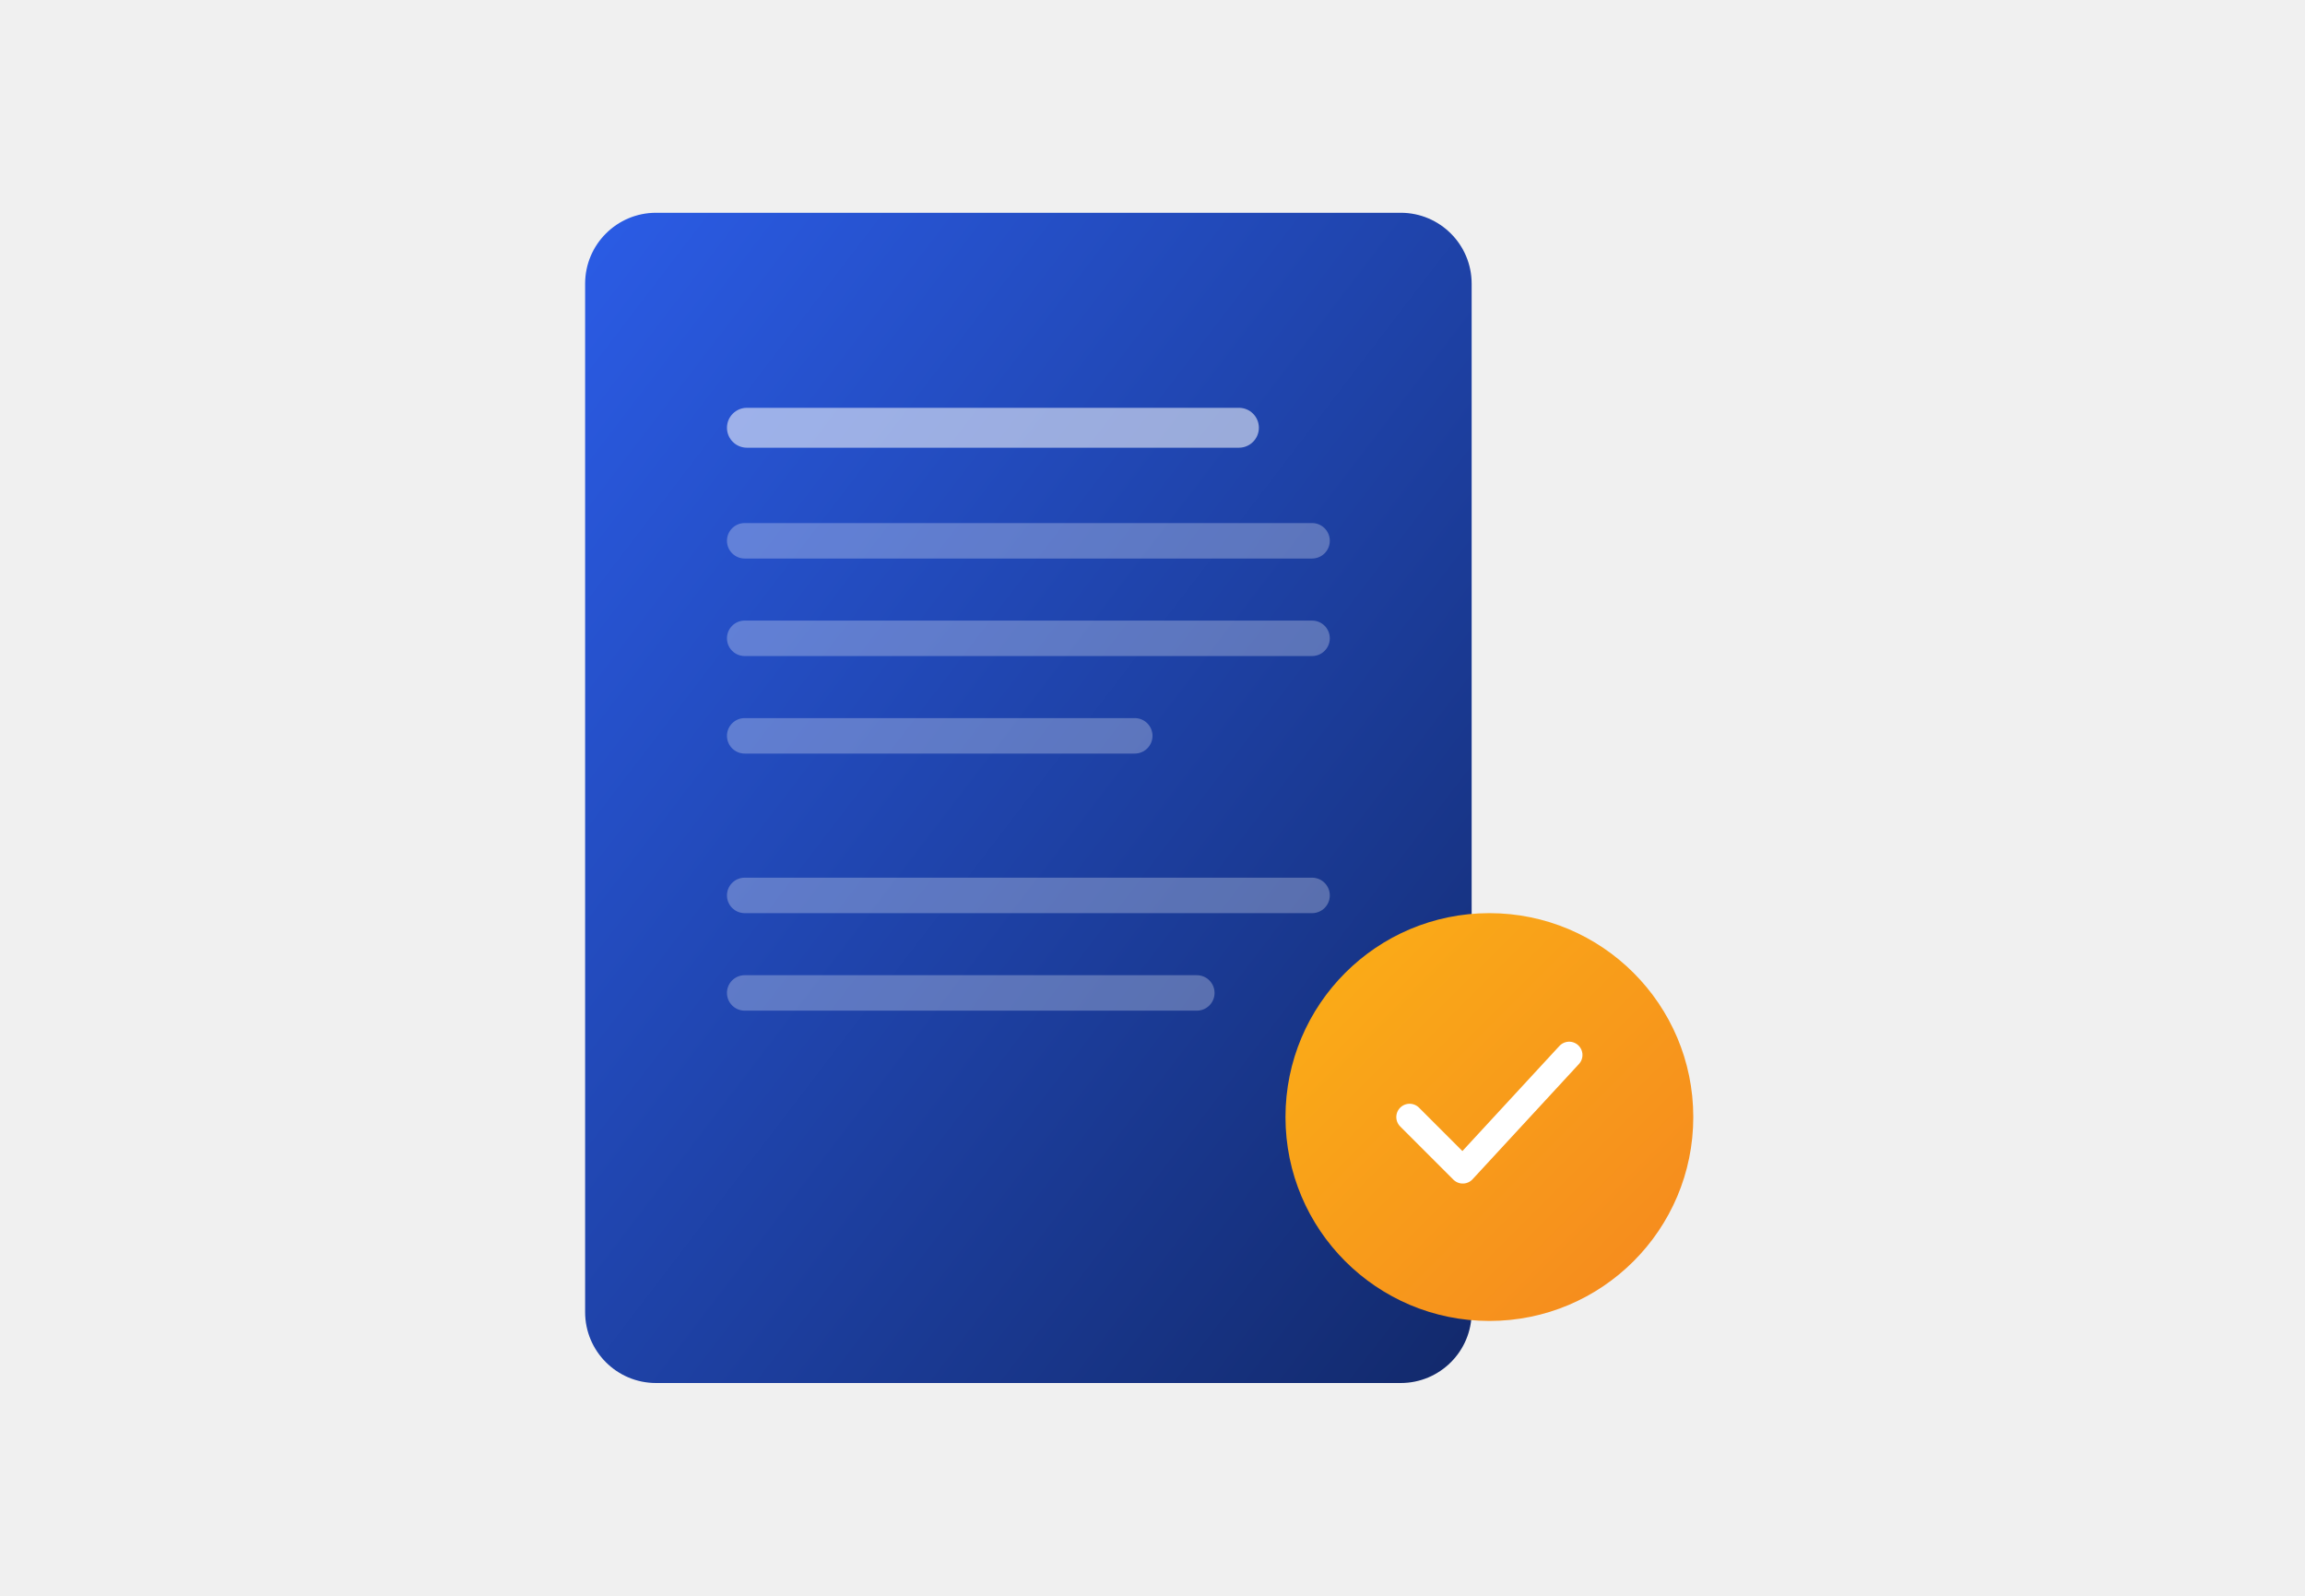
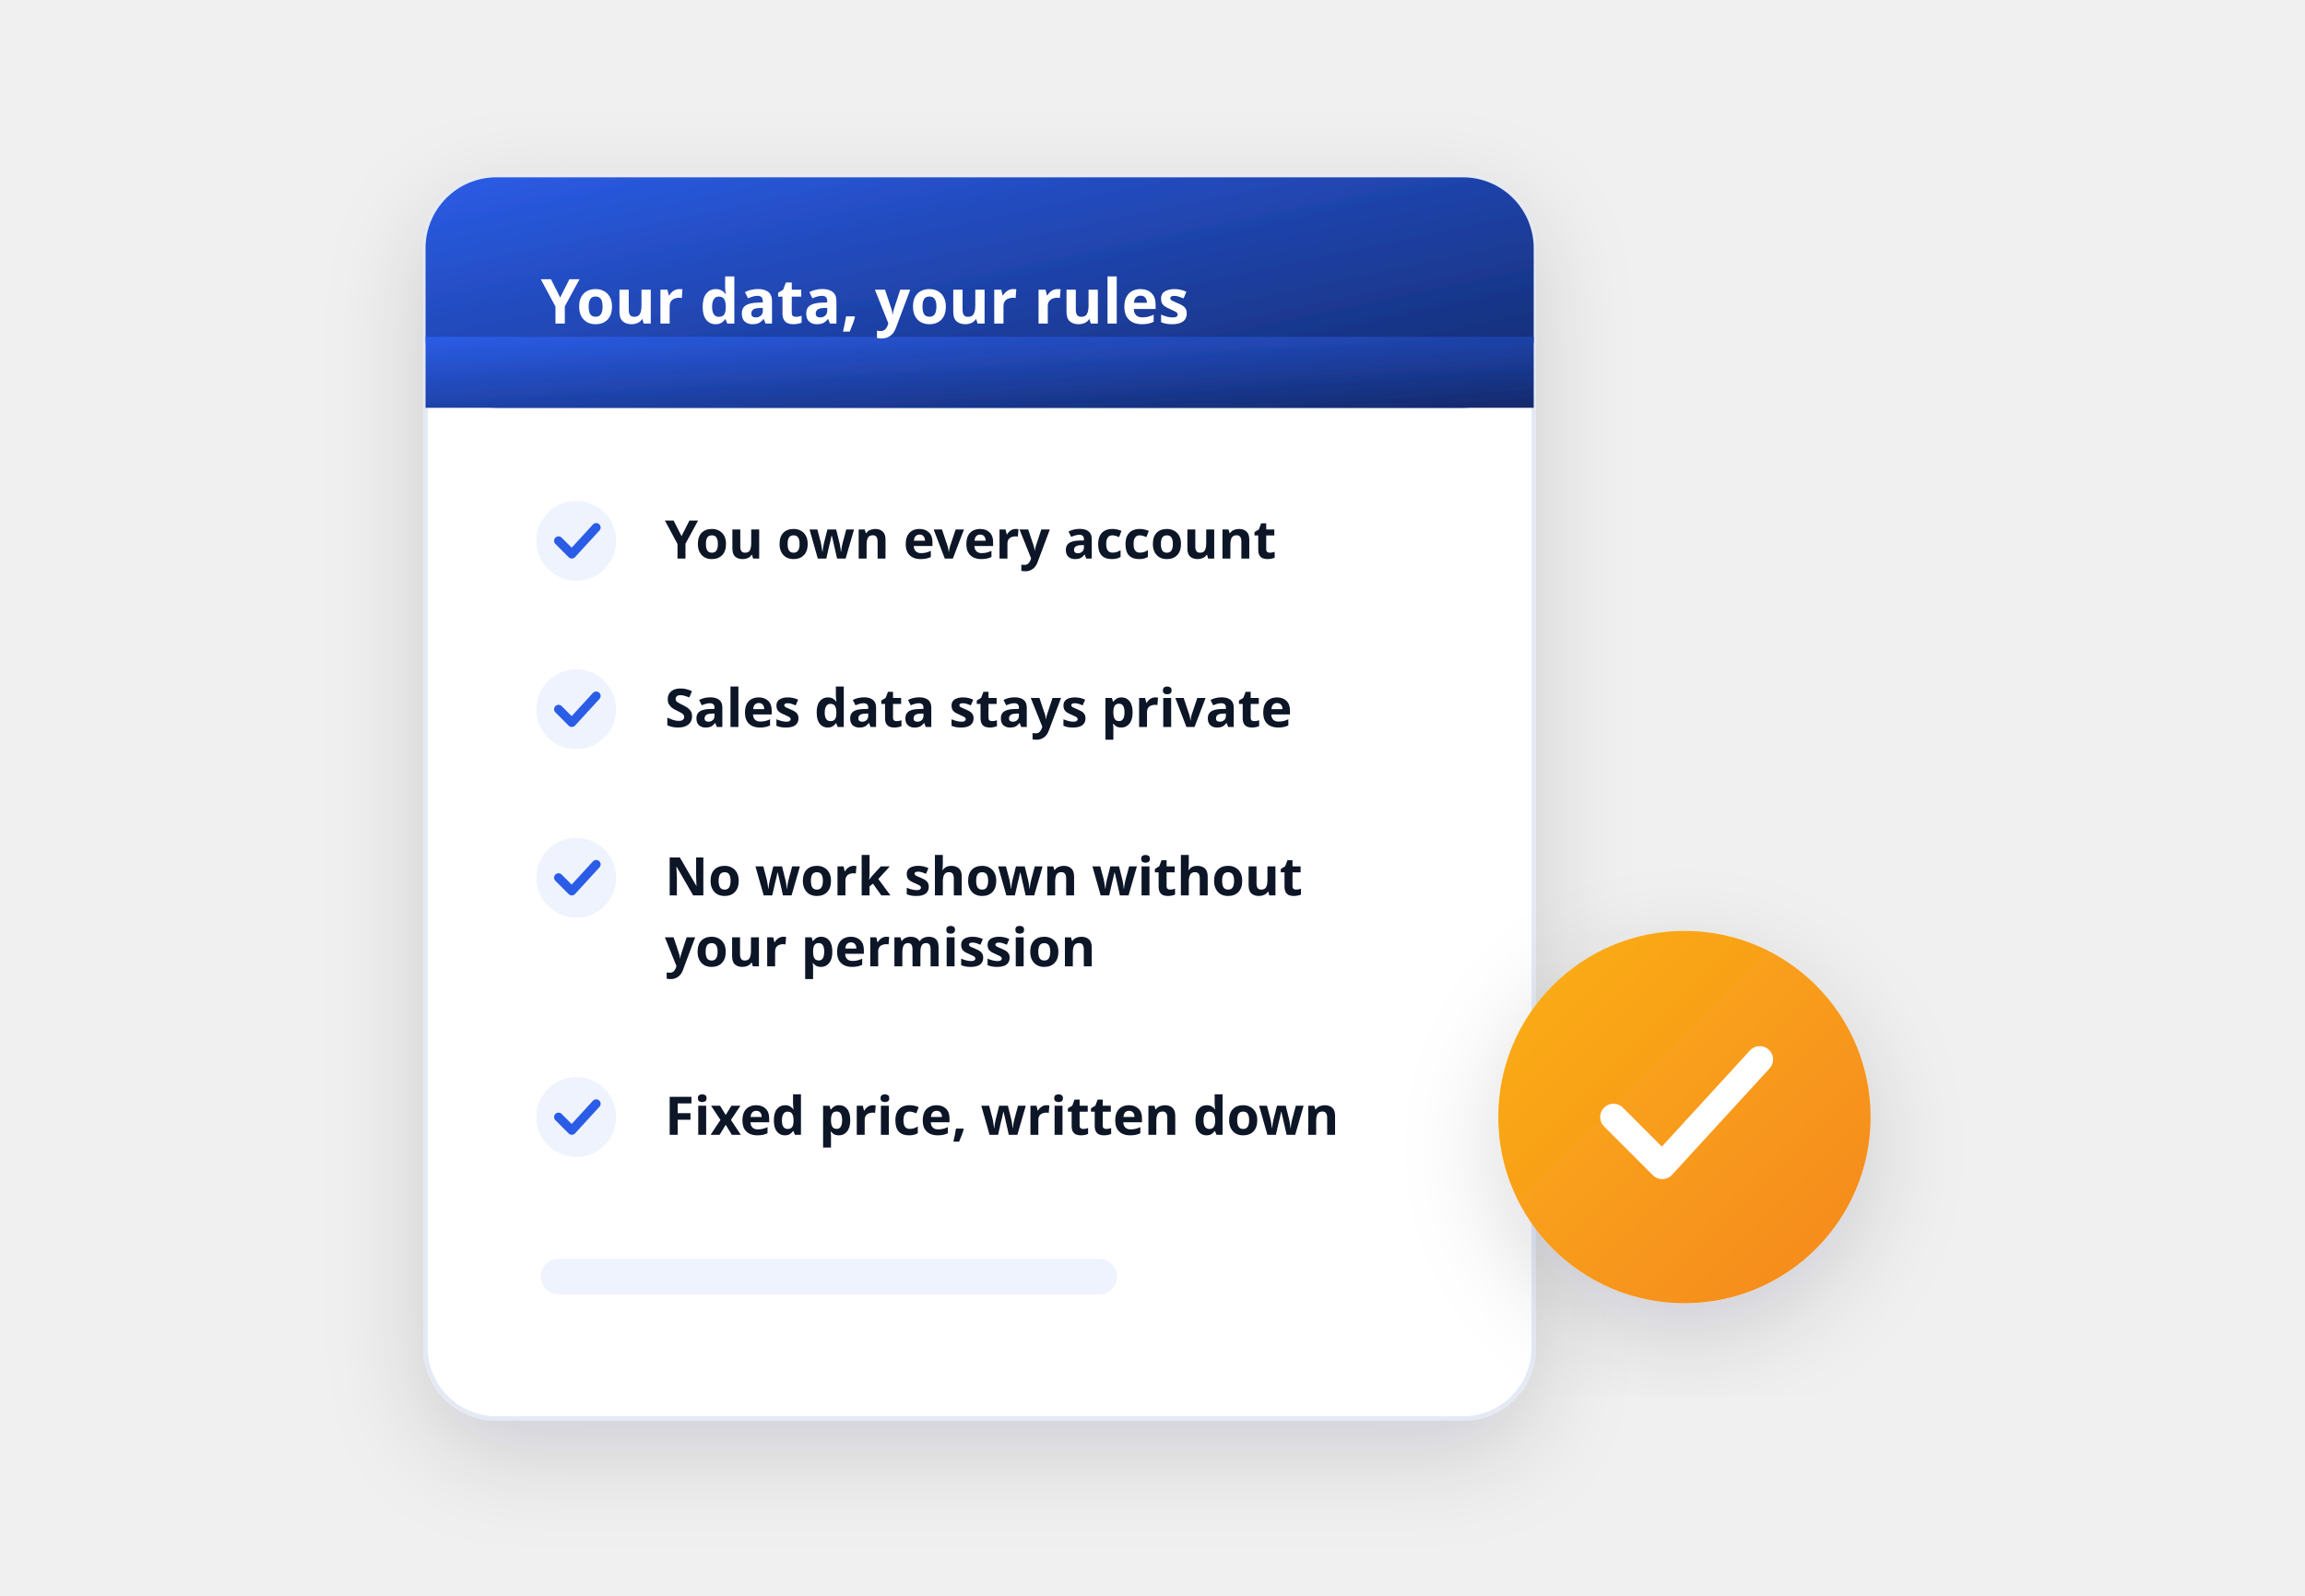
- <svg xmlns="http://www.w3.org/2000/svg" viewBox="0 0 520 360" width="520" height="360" fill="none">
+ <svg xmlns="http://www.w3.org/2000/svg" viewBox="0 0 520 360" width="520" height="360" fill="none" font-family="Plus Jakarta Sans, system-ui, sans-serif">
  <defs>
    <linearGradient id="a" x1="0" y1="0" x2="1" y2="1">
      <stop offset="0" stop-color="#2B5CE6" />
      <stop offset="1" stop-color="#12296B" />
    </linearGradient>
-     <linearGradient id="b" x1="0" y1="0" x2="1" y2="1">
+     <linearGradient id="o" x1="0" y1="0" x2="1" y2="1">
      <stop offset="0" stop-color="#FBB016" />
      <stop offset="1" stop-color="#F5871F" />
    </linearGradient>
+     <filter id="s" x="-25%" y="-25%" width="150%" height="150%">
+       <feDropShadow dx="0" dy="7" stdDeviation="11" flood-color="#0B1226" flood-opacity=".15" />
+     </filter>
  </defs>
-   <rect x="132" y="48" width="200" height="264" rx="16" fill="url(#a)" />
-   <rect x="164" y="92" width="120" height="9" rx="4.5" fill="#fff" opacity=".55" />
-   <rect x="164" y="118" width="136" height="8" rx="4" fill="#fff" opacity=".28" />
-   <rect x="164" y="140" width="136" height="8" rx="4" fill="#fff" opacity=".28" />
-   <rect x="164" y="162" width="96" height="8" rx="4" fill="#fff" opacity=".28" />
-   <rect x="164" y="198" width="136" height="8" rx="4" fill="#fff" opacity=".28" />
-   <rect x="164" y="220" width="110" height="8" rx="4" fill="#fff" opacity=".28" />
-   <circle cx="336" cy="252" r="46" fill="url(#b)" />
-   <path d="M318 252l12 12 24-26" stroke="#fff" stroke-width="6" fill="none" stroke-linecap="round" stroke-linejoin="round" />
+   <g filter="url(#s)">
+     <rect x="96" y="40" width="250" height="280" rx="16" fill="#fff" stroke="#E4EAF5" />
+     <rect x="96" y="40" width="250" height="52" rx="16" fill="url(#a)" />
+     <rect x="96" y="76" width="250" height="16" fill="url(#a)" />
+     <text x="122" y="73" fill="#fff" font-size="14" font-weight="700">Your data, your rules</text>
+     <g font-size="12" font-weight="600" fill="#0B1226">
+       <circle cx="130" cy="122" r="9" fill="#EEF3FD" />
+       <path d="M126 122l3 3 5.5-6" stroke="#2B5CE6" stroke-width="2" fill="none" stroke-linecap="round" stroke-linejoin="round" />
+       <text x="150" y="126">You own every account</text>
+       <circle cx="130" cy="160" r="9" fill="#EEF3FD" />
+       <path d="M126 160l3 3 5.5-6" stroke="#2B5CE6" stroke-width="2" fill="none" stroke-linecap="round" stroke-linejoin="round" />
+       <text x="150" y="164">Sales data stays private</text>
+       <circle cx="130" cy="198" r="9" fill="#EEF3FD" />
+       <path d="M126 198l3 3 5.5-6" stroke="#2B5CE6" stroke-width="2" fill="none" stroke-linecap="round" stroke-linejoin="round" />
+       <text x="150" y="202">No work shown without</text>
+       <text x="150" y="218">your permission</text>
+       <circle cx="130" cy="252" r="9" fill="#EEF3FD" />
+       <path d="M126 252l3 3 5.5-6" stroke="#2B5CE6" stroke-width="2" fill="none" stroke-linecap="round" stroke-linejoin="round" />
+       <text x="150" y="256">Fixed price, written down</text>
+     </g>
+     <rect x="122" y="284" width="130" height="8" rx="4" fill="#EEF3FD" />
+   </g>
+   <g filter="url(#s)">
+     <circle cx="380" cy="252" r="42" fill="url(#o)" />
+     <path d="M364 252l11 11 22-24" stroke="#fff" stroke-width="6" fill="none" stroke-linecap="round" stroke-linejoin="round" />
+   </g>
</svg>
